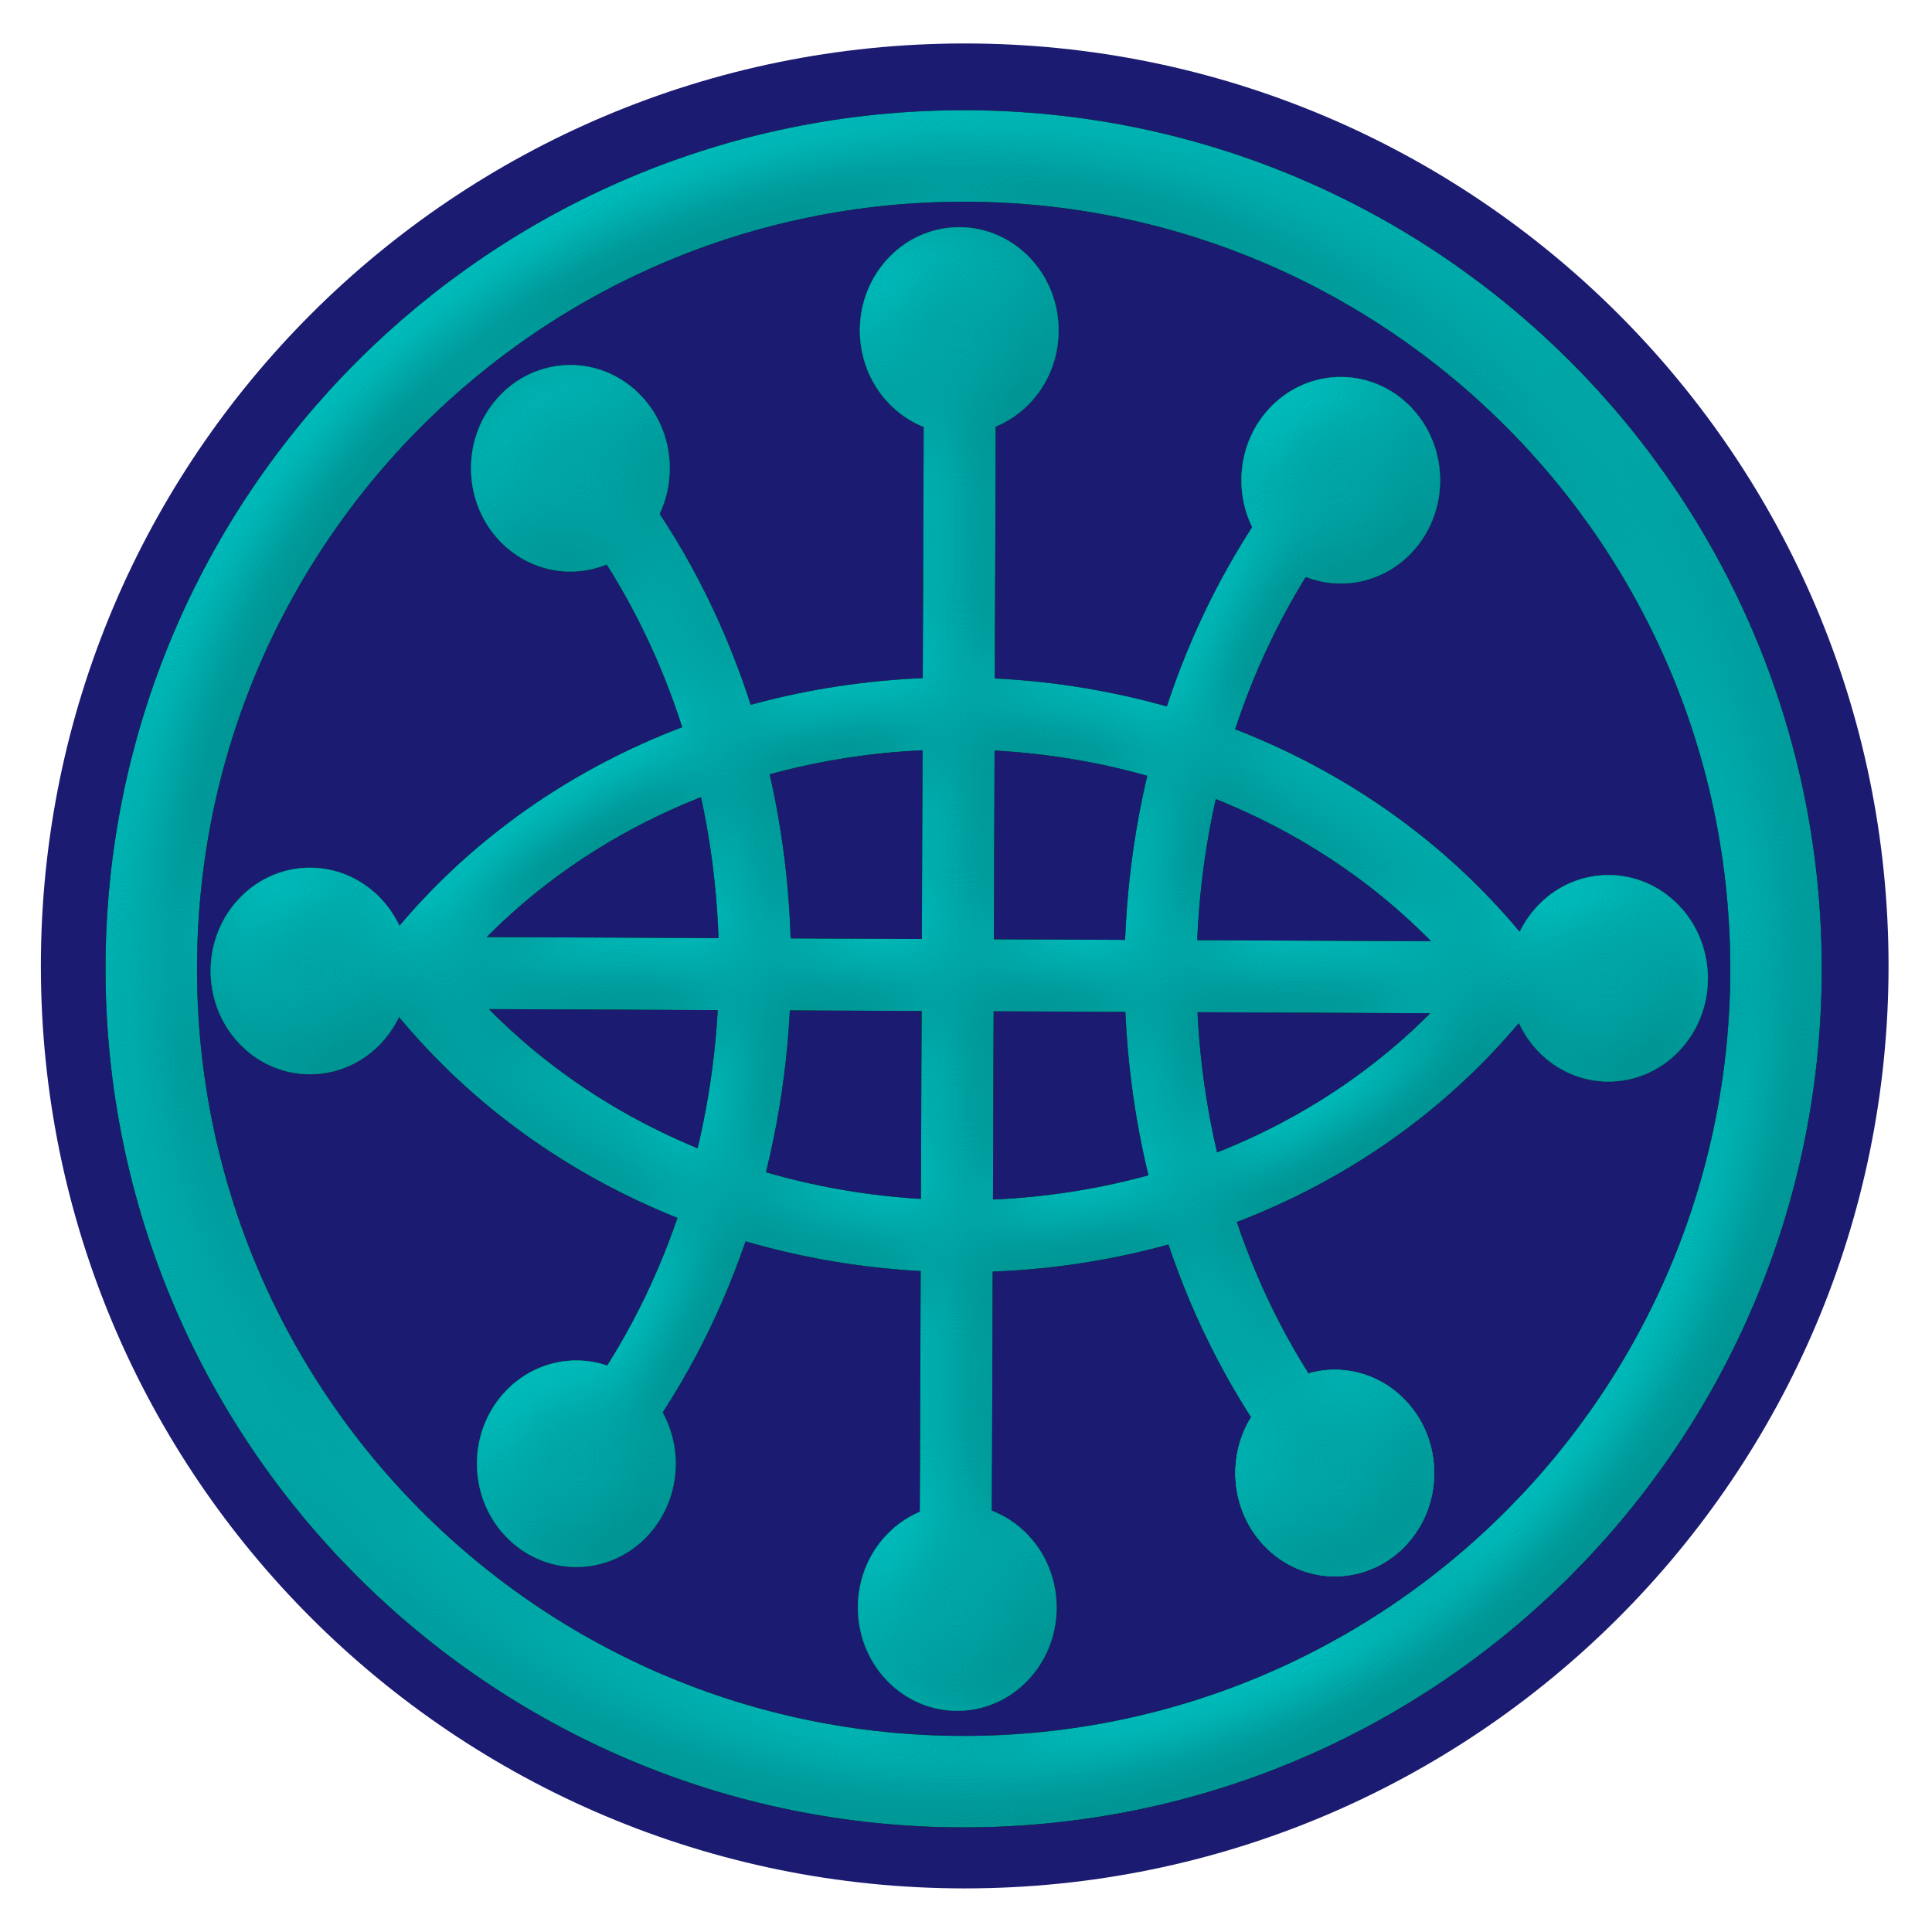
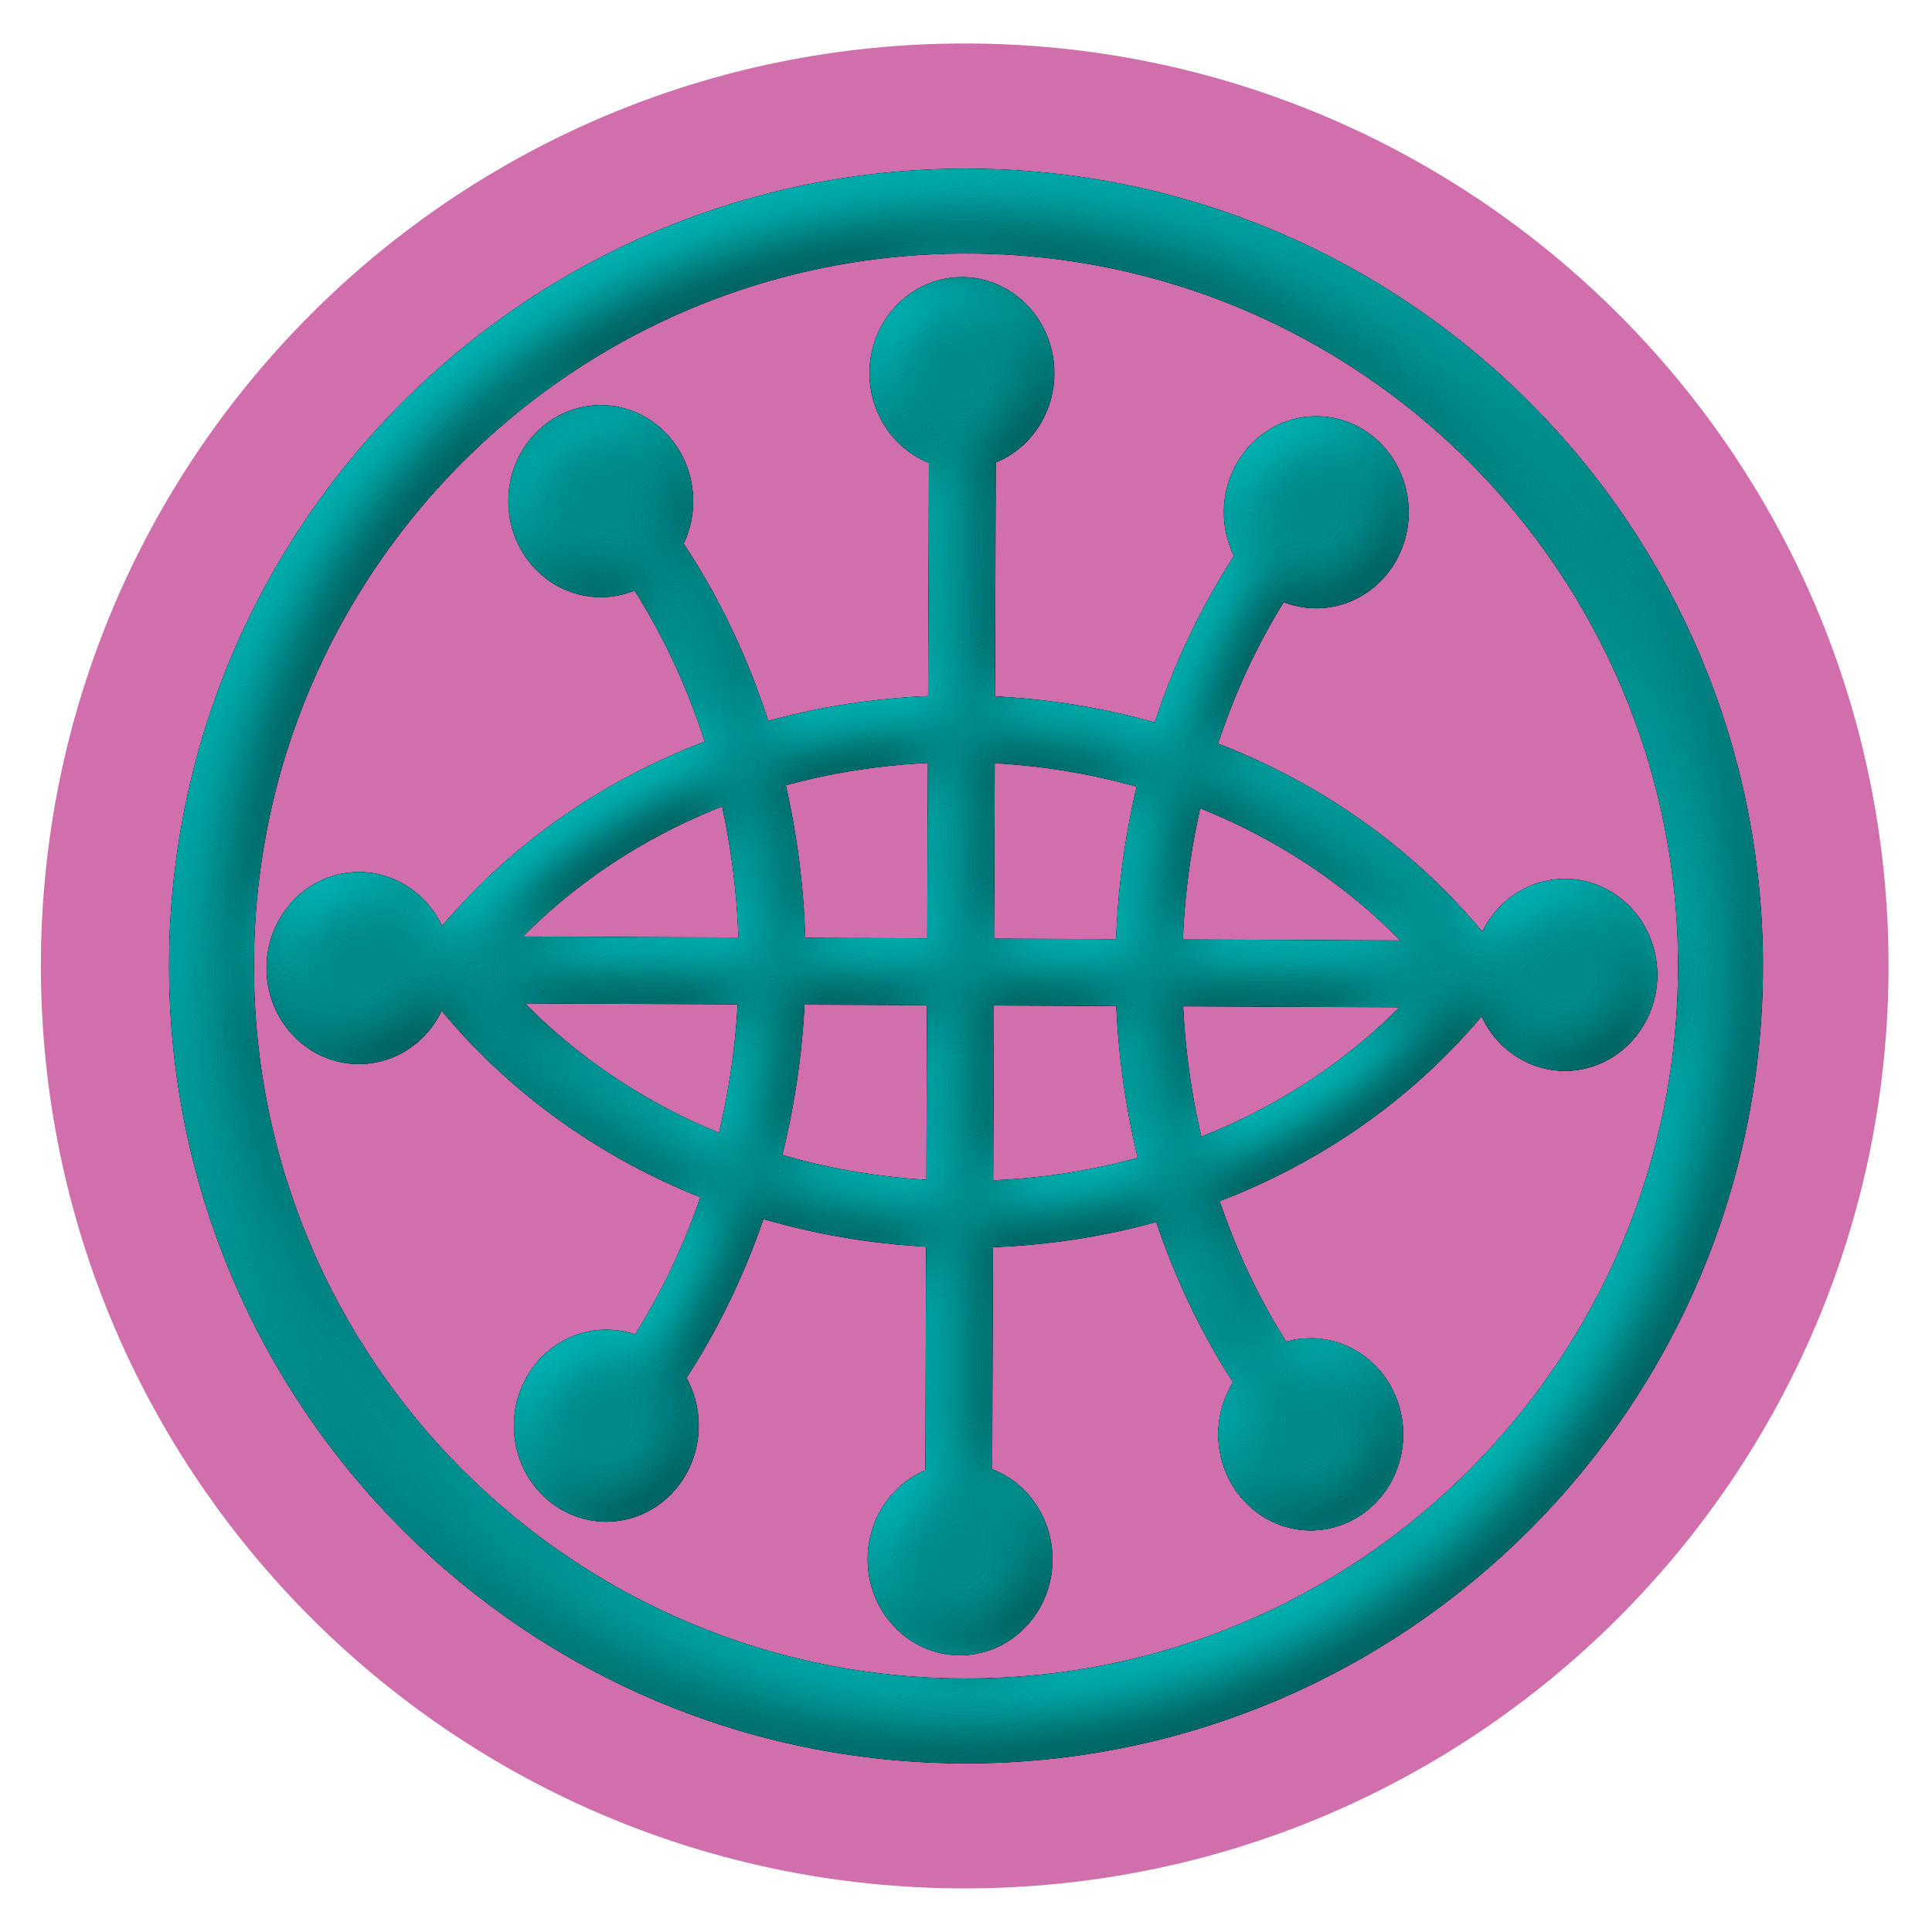
<svg xmlns="http://www.w3.org/2000/svg" width="341.333" height="341.333" id="svg2" version="1.1">
  <defs id="defs">
+     <filter id="filter9571" style="color-interpolation-filters:sRGB;">
+       <feComponentTransfer id="feComponentTransfer9569" result="fbSourceGraphic" in="blur">
+         <feFuncR id="feFuncR9563" offset="0" exponent="1" amplitude="1" type="gamma" />
+         <feFuncG id="feFuncG9565" offset="0" exponent="1" amplitude="1" type="gamma" />
+         <feFuncB id="feFuncB9567" offset="0" exponent="1" amplitude="1" type="gamma" />
+         <feFuncA type="identity" id="feFuncA9993" />
+       </feComponentTransfer>
+       <feColorMatrix id="feColorMatrix9995" values="0 0 0 -1 0 0 0 0 -1 0 0 0 0 -1 0 0 0 0 1 0" in="fbSourceGraphic" result="fbSourceGraphicAlpha" />
+       <feGaussianBlur result="blur" stdDeviation="6" in="fbSourceGraphic" id="feGaussianBlur9997" />
+       <feDiffuseLighting result="diffuse" lighting-color="rgb(255,255,255)" surfaceScale="10" diffuseConstant="1" id="feDiffuseLighting9999">
+         <feDistantLight azimuth="235" elevation="25" id="feDistantLight10001" />
+       </feDiffuseLighting>
+       <feComposite result="composite1" k1="1" operator="arithmetic" in="diffuse" id="feComposite10003" in2="diffuse" />
+       <feComposite result="composite2" k3="1" operator="arithmetic" k1="1" in="composite1" id="feComposite10005" in2="fbSourceGraphic" />
+     </filter>
    <filter id="filter4019" style="color-interpolation-filters:sRGB">
-       <feGaussianBlur stdDeviation="6" in="SourceGraphic" result="result0" id="feGaussianBlur4021" />
-       <feDiffuseLighting diffuseConstant="1" surfaceScale="10" result="result5" id="feDiffuseLighting4023">
+       <feGaussianBlur stdDeviation="2.42" in="SourceGraphic" result="result0" id="feGaussianBlur4021" />
+       <feDiffuseLighting diffuseConstant="2.62" surfaceScale="10" result="result5" id="feDiffuseLighting4023">
        <feDistantLight elevation="25" azimuth="235" id="feDistantLight4025" />
      </feDiffuseLighting>
-       <feComposite k4="0" k1="1" in2="SourceGraphic" in="result5" result="result4" operator="arithmetic" k2="0" k3="0.6" id="feComposite4027" />
+       <feComposite in2="SourceGraphic" in="result5" k4="0" k1="1" result="result4" operator="arithmetic" k2="0" k3="0.6" id="feComposite4027" />
    </filter>
    <filter width="1" height="1" x="0" y="0" id="filter3026-0" style="color-interpolation-filters:sRGB">
      <feColorMatrix result="result1" values="180" type="hueRotate" id="feColorMatrix3028-0" />
    </filter>
    <filter id="filter11703" x="0" y="0" width="1" height="1" style="color-interpolation-filters:sRGB">
      <feColorMatrix id="feColorMatrix11705" result="result2" values="1" type="saturate" />
      <feColorMatrix id="feColorMatrix11707" in="result2" type="hueRotate" values="50" result="result1" />
      <feColorMatrix id="feColorMatrix11709" type="matrix" values="1 -1 1 0 0 0 1 0 0 0 1 -1 1 0 0 0 0 0 1 0 " />
      <feColorMatrix result="fbSourceGraphic" id="feColorMatrix11711" type="hueRotate" values="300" />
      <feColorMatrix id="feColorMatrix13969" values="0 0 0 -1 0 0 0 0 -1 0 0 0 0 -1 0 0 0 0 1 0" in="fbSourceGraphic" result="fbSourceGraphicAlpha" />
      <feColorMatrix in="fbSourceGraphic" result="result1" values="0" type="saturate" id="feColorMatrix13971" />
      <feFlood result="result3" flood-color="rgb(9,111,152)" id="feFlood13973" />
      <feBlend result="result2" mode="screen" in2="result1" id="feBlend13975" />
      <feComposite in="result2" operator="in" in2="fbSourceGraphic" id="feComposite13977" />
    </filter>
    <filter id="filter4016" style="color-interpolation-filters:sRGB">
      <feGaussianBlur id="feGaussianBlur4018" result="result0" in="SourceGraphic" stdDeviation="5" />
-       <feDiffuseLighting id="feDiffuseLighting4020" result="result5" surfaceScale="10" diffuseConstant="1">
-         <feDistantLight id="feDistantLight4022" azimuth="235" elevation="25" />
-       </feDiffuseLighting>
-       <feComposite k4="0" id="feComposite4024" k3="0.6" k2="0" operator="arithmetic" result="result4" in="result5" in2="SourceGraphic" k1="1" />
+       <feDiffuseLighting lighting-color="rgb(254,254,254)" id="feDiffuseLighting4020" result="result5" surfaceScale="10" diffuseConstant="1">
+         <feDistantLight id="feDistantLight4022" azimuth="235" elevation="13" />
+       </feDiffuseLighting>
+       <feComposite in2="SourceGraphic" k4="0" id="feComposite4024" k3="0.6" k2="0" operator="arithmetic" result="result4" in="result5" k1="1" />
    </filter>
    <linearGradient id="linearGradient15834-3-2-254">
      <stop style="stop-color:#77001c;stop-opacity:1;" offset="0" id="stop6827" />
      <stop id="stop6829" offset="0.5" style="stop-color:#da1964;stop-opacity:1;" />
      <stop style="stop-color: rgb(210, 64, 15); stop-opacity: 1;" offset="0.75" id="stop6831" />
      <stop id="stop6833" offset="0.938" style="stop-color: rgb(212, 67, 22); stop-opacity: 0.615;" />
      <stop id="stop6835" offset="1" style="stop-color:#c3003b;stop-opacity:0.219;" />
    </linearGradient>
-     <linearGradient id="linearGradient15834-3-2-825">
-       <stop style="stop-color:#77001c;stop-opacity:1;" offset="0" id="stop6845" />
-       <stop id="stop6847" offset="0.5" style="stop-color:#da1964;stop-opacity:1;" />
-       <stop style="stop-color: rgb(210, 64, 15); stop-opacity: 1;" offset="0.75" id="stop6849" />
-       <stop id="stop6851" offset="0.938" style="stop-color: rgb(212, 67, 22); stop-opacity: 0.615;" />
-       <stop id="stop6853" offset="1" style="stop-color:#c3003b;stop-opacity:0.219;" />
-     </linearGradient>
-     <linearGradient id="linearGradient15834-3-2-242">
-       <stop style="stop-color:#77001c;stop-opacity:1;" offset="0" id="stop6863" />
-       <stop id="stop6865" offset="0.5" style="stop-color:#da1964;stop-opacity:1;" />
-       <stop style="stop-color: rgb(210, 64, 15); stop-opacity: 1;" offset="0.75" id="stop6867" />
-       <stop id="stop6869" offset="0.938" style="stop-color: rgb(212, 67, 22); stop-opacity: 0.615;" />
-       <stop id="stop6871" offset="1" style="stop-color:#c3003b;stop-opacity:0.219;" />
-     </linearGradient>
-     <linearGradient id="linearGradient15834-3-2-546">
-       <stop style="stop-color:#77001c;stop-opacity:1;" offset="0" id="stop6881" />
-       <stop id="stop6883" offset="0.5" style="stop-color:#da1964;stop-opacity:1;" />
-       <stop style="stop-color: rgb(210, 64, 15); stop-opacity: 1;" offset="0.75" id="stop6885" />
-       <stop id="stop6887" offset="0.938" style="stop-color: rgb(212, 67, 22); stop-opacity: 0.615;" />
-       <stop id="stop6889" offset="1" style="stop-color:#c3003b;stop-opacity:0.219;" />
-     </linearGradient>
-     <linearGradient id="linearGradient15834-3-2-428">
-       <stop style="stop-color:#77001c;stop-opacity:1;" offset="0" id="stop6899" />
-       <stop id="stop6901" offset="0.5" style="stop-color:#da1964;stop-opacity:1;" />
-       <stop style="stop-color: rgb(210, 64, 15); stop-opacity: 1;" offset="0.75" id="stop6903" />
-       <stop id="stop6905" offset="0.938" style="stop-color: rgb(212, 67, 22); stop-opacity: 0.615;" />
-       <stop id="stop6907" offset="1" style="stop-color:#c3003b;stop-opacity:0.219;" />
-     </linearGradient>
-     <linearGradient id="linearGradient15834-3-2-91">
-       <stop style="stop-color:#77001c;stop-opacity:1;" offset="0" id="stop6917" />
-       <stop id="stop6919" offset="0.5" style="stop-color:#da1964;stop-opacity:1;" />
-       <stop style="stop-color: rgb(210, 64, 15); stop-opacity: 1;" offset="0.75" id="stop6921" />
-       <stop id="stop6923" offset="0.938" style="stop-color: rgb(212, 67, 22); stop-opacity: 0.615;" />
-       <stop id="stop6925" offset="1" style="stop-color:#c3003b;stop-opacity:0.219;" />
-     </linearGradient>
-     <linearGradient id="linearGradient15834-3-2-941">
-       <stop style="stop-color:#77001c;stop-opacity:1;" offset="0" id="stop6935" />
-       <stop id="stop6937" offset="0.5" style="stop-color:#da1964;stop-opacity:1;" />
-       <stop style="stop-color: rgb(210, 64, 15); stop-opacity: 1;" offset="0.75" id="stop6939" />
-       <stop id="stop6941" offset="0.938" style="stop-color: rgb(212, 67, 22); stop-opacity: 0.615;" />
-       <stop id="stop6943" offset="1" style="stop-color:#c3003b;stop-opacity:0.219;" />
-     </linearGradient>
-     <linearGradient id="linearGradient15834-3-2-549">
-       <stop style="stop-color:#77001c;stop-opacity:1;" offset="0" id="stop6953" />
-       <stop id="stop6955" offset="0.5" style="stop-color:#da1964;stop-opacity:1;" />
-       <stop style="stop-color: rgb(210, 64, 15); stop-opacity: 1;" offset="0.75" id="stop6957" />
-       <stop id="stop6959" offset="0.938" style="stop-color: rgb(212, 67, 22); stop-opacity: 0.615;" />
-       <stop id="stop6961" offset="1" style="stop-color:#c3003b;stop-opacity:0.219;" />
-     </linearGradient>
-     <filter id="filter4019-3" style="color-interpolation-filters:sRGB">
-       <feGaussianBlur stdDeviation="2.42" in="SourceGraphic" result="result0" id="feGaussianBlur4021-9" />
-       <feDiffuseLighting diffuseConstant="2.62" surfaceScale="10" result="result5" id="feDiffuseLighting4023-2">
-         <feDistantLight elevation="25" azimuth="235" id="feDistantLight4025-8" />
-       </feDiffuseLighting>
-       <feComposite in2="SourceGraphic" in="result5" k4="0" k1="1" result="result4" operator="arithmetic" k2="0" k3="0.6" id="feComposite4027-3" />
-     </filter>
-     <filter width="1" height="1" x="0" y="0" id="filter3026-0-0" style="color-interpolation-filters:sRGB">
-       <feColorMatrix result="result1" values="180" type="hueRotate" id="feColorMatrix3028-0-1" />
-     </filter>
-     <filter id="filter11703-7" x="0" y="0" width="1" height="1" style="color-interpolation-filters:sRGB">
-       <feColorMatrix id="feColorMatrix11705-8" result="result2" values="1" type="saturate" />
-       <feColorMatrix id="feColorMatrix11707-9" in="result2" type="hueRotate" values="50" result="result1" />
-       <feColorMatrix id="feColorMatrix11709-1" type="matrix" values="1 -1 1 0 0 0 1 0 0 0 1 -1 1 0 0 0 0 0 1 0 " />
-       <feColorMatrix result="fbSourceGraphic" id="feColorMatrix11711-5" type="hueRotate" values="300" />
-       <feColorMatrix id="feColorMatrix13969-4" values="0 0 0 -1 0 0 0 0 -1 0 0 0 0 -1 0 0 0 0 1 0" in="fbSourceGraphic" result="fbSourceGraphicAlpha" />
-       <feColorMatrix in="fbSourceGraphic" result="result1" values="0" type="saturate" id="feColorMatrix13971-9" />
-       <feFlood result="result3" flood-color="rgb(9,111,152)" id="feFlood13973-2" />
-       <feBlend result="result2" mode="screen" in2="result1" id="feBlend13975-5" />
-       <feComposite in="result2" operator="in" in2="fbSourceGraphic" id="feComposite13977-7" />
-     </filter>
-     <filter id="filter4016-4" style="color-interpolation-filters:sRGB">
-       <feGaussianBlur id="feGaussianBlur4018-9" result="result0" in="SourceGraphic" stdDeviation="5" />
-       <feDiffuseLighting lighting-color="rgb(254,254,254)" id="feDiffuseLighting4020-9" result="result5" surfaceScale="10" diffuseConstant="1">
-         <feDistantLight id="feDistantLight4022-4" azimuth="235" elevation="13" />
-       </feDiffuseLighting>
-       <feComposite in2="SourceGraphic" k4="0" id="feComposite4024-5" k3="0.6" k2="0" operator="arithmetic" result="result4" in="result5" k1="1" />
-     </filter>
    <filter id="filter9065" style="color-interpolation-filters:sRGB;" y="-0.25" height="1.5" x="-0.25" width="1.5">
      <feGaussianBlur id="feGaussianBlur9039" stdDeviation="3" result="result8" />
      <feTurbulence id="feTurbulence9041" seed="77" result="result7" type="fractalNoise" numOctaves="8" baseFrequency="0.03 0.03" />
      <feColorMatrix id="feColorMatrix9043" result="result5" values="1 0 0 0 0 0 1 0 0 0 0 0 1 0 0 0 0 0 1.6 -0.6 " />
      <feComposite id="feComposite9045" result="result6" in="result7" operator="in" in2="result8" />
      <feDisplacementMap id="feDisplacementMap9047" in="result5" xChannelSelector="A" yChannelSelector="A" scale="60" result="result4" in2="result6" />
      <feConvolveMatrix id="feConvolveMatrix9049" result="result9" divisor="2" targetY="2" targetX="2" kernelMatrix="2 0 0 0 4 0 0 0 -2 " order="3 3" />
      <feComposite id="feComposite9051" result="result10" in="result9" operator="atop" in2="SourceGraphic" />
      <feBlend id="feBlend9053" result="fbSourceGraphic" mode="darken" in2="result10" />
      <feGaussianBlur id="feGaussianBlur9055" stdDeviation="5" in="fbSourceGraphic" result="result0" />
      <feSpecularLighting id="feSpecularLighting9059" in="result0" result="result1" lighting-color="rgb(242,215,108)" surfaceScale="5" specularConstant="1" specularExponent="25">
        <feDistantLight id="feDistantLight9057" elevation="60" azimuth="235" />
      </feSpecularLighting>
      <feComposite id="feComposite9061" in2="fbSourceGraphic" in="result1" result="result2" operator="in" />
      <feComposite id="feComposite9063" in2="result2" in="fbSourceGraphic" result="result4" operator="arithmetic" k2="1" k3="1" />
    </filter>
    <filter id="filter9115" style="color-interpolation-filters:sRGB;" y="-0.25" height="1.5" x="-0.25" width="1.5">
      <feGaussianBlur id="feGaussianBlur9089" stdDeviation="3" result="result8" />
      <feTurbulence id="feTurbulence9091" seed="77" result="result7" type="fractalNoise" numOctaves="8" baseFrequency="0.03 0.03" />
      <feColorMatrix id="feColorMatrix9093" result="result5" values="1 0 0 0 0 0 1 0 0 0 0 0 1 0 0 0 0 0 1.6 -0.6 " />
      <feComposite id="feComposite9095" result="result6" in="result7" operator="in" in2="result8" />
      <feDisplacementMap id="feDisplacementMap9097" in="result5" xChannelSelector="A" yChannelSelector="A" scale="60" result="result4" in2="result6" />
      <feConvolveMatrix id="feConvolveMatrix9099" result="result9" divisor="2" targetY="2" targetX="2" kernelMatrix="2 0 0 0 4 0 0 0 -2 " order="3 3" />
      <feComposite id="feComposite9101" result="result10" in="result9" operator="atop" in2="SourceGraphic" />
      <feBlend id="feBlend9103" result="fbSourceGraphic" mode="darken" in2="result10" />
      <feGaussianBlur id="feGaussianBlur9105" stdDeviation="5" in="fbSourceGraphic" result="result0" />
      <feSpecularLighting id="feSpecularLighting9109" in="result0" result="result1" lighting-color="rgb(242,215,108)" surfaceScale="5" specularConstant="1" specularExponent="25">
        <feDistantLight id="feDistantLight9107" elevation="60" azimuth="235" />
      </feSpecularLighting>
      <feComposite id="feComposite9111" in2="fbSourceGraphic" in="result1" result="result2" operator="in" />
      <feComposite id="feComposite9113" in2="result2" in="fbSourceGraphic" result="result4" operator="arithmetic" k2="1" k3="1" />
    </filter>
    <filter id="filter9143" style="color-interpolation-filters:sRGB;" y="-0.25" height="1.5" x="-0.25" width="1.5">
      <feGaussianBlur id="feGaussianBlur9117" stdDeviation="3" result="result8" />
      <feTurbulence id="feTurbulence9119" seed="77" result="result7" type="fractalNoise" numOctaves="8" baseFrequency="0.03 0.03" />
      <feColorMatrix id="feColorMatrix9121" result="result5" values="1 0 0 0 0 0 1 0 0 0 0 0 1 0 0 0 0 0 1.6 -0.6 " />
      <feComposite id="feComposite9123" result="result6" in="result7" operator="in" in2="result8" />
      <feDisplacementMap id="feDisplacementMap9125" in="result5" xChannelSelector="A" yChannelSelector="A" scale="60" result="result4" in2="result6" />
      <feConvolveMatrix id="feConvolveMatrix9127" result="result9" divisor="2" targetY="2" targetX="2" kernelMatrix="2 0 0 0 4 0 0 0 -2 " order="3 3" />
      <feComposite id="feComposite9129" result="result10" in="result9" operator="atop" in2="SourceGraphic" />
      <feBlend id="feBlend9131" result="fbSourceGraphic" mode="darken" in2="result10" />
      <feGaussianBlur id="feGaussianBlur9133" stdDeviation="5" in="fbSourceGraphic" result="result0" />
      <feSpecularLighting id="feSpecularLighting9137" in="result0" result="result1" lighting-color="rgb(242,215,108)" surfaceScale="5" specularConstant="1" specularExponent="25">
        <feDistantLight id="feDistantLight9135" elevation="60" azimuth="235" />
      </feSpecularLighting>
      <feComposite id="feComposite9139" in2="fbSourceGraphic" in="result1" result="result2" operator="in" />
      <feComposite id="feComposite9141" in2="result2" in="fbSourceGraphic" result="result4" operator="arithmetic" k2="1" k3="1" />
    </filter>
    <filter id="filter9561" style="color-interpolation-filters:sRGB;" y="-0.25" height="1.5" x="-0.25" width="1.5">
      <feGaussianBlur id="feGaussianBlur9535" stdDeviation="3" result="result8" />
      <feTurbulence id="feTurbulence9537" seed="77" result="result7" type="fractalNoise" numOctaves="8" baseFrequency="0.03 0.03" />
      <feColorMatrix id="feColorMatrix9539" result="result5" values="1 0 0 0 0 0 1 0 0 0 0 0 1 0 0 0 0 0 1.6 -0.6 " />
      <feComposite id="feComposite9541" result="result6" in="result7" operator="in" in2="result8" />
      <feDisplacementMap id="feDisplacementMap9543" in="result5" xChannelSelector="A" yChannelSelector="A" scale="60" result="result4" in2="result6" />
      <feConvolveMatrix id="feConvolveMatrix9545" result="result9" divisor="2" targetY="2" targetX="2" kernelMatrix="2 0 0 0 4 0 0 0 -2 " order="3 3" />
      <feComposite id="feComposite9547" result="result10" in="result9" operator="atop" in2="SourceGraphic" />
      <feBlend id="feBlend9549" result="fbSourceGraphic" mode="darken" in2="result10" />
      <feGaussianBlur id="feGaussianBlur9551" stdDeviation="5" in="fbSourceGraphic" result="result0" />
      <feSpecularLighting id="feSpecularLighting9555" in="result0" result="result1" lighting-color="rgb(242,215,108)" surfaceScale="5" specularConstant="1" specularExponent="25">
        <feDistantLight id="feDistantLight9553" elevation="60" azimuth="235" />
      </feSpecularLighting>
      <feComposite id="feComposite9557" in2="fbSourceGraphic" in="result1" result="result2" operator="in" />
      <feComposite id="feComposite9559" in2="result2" in="fbSourceGraphic" result="result4" operator="arithmetic" k2="1" k3="1" />
    </filter>
-     <filter id="filter9571" style="color-interpolation-filters:sRGB;">
-       <feComponentTransfer id="feComponentTransfer9569" result="fbSourceGraphic" in="blur">
-         <feFuncR id="feFuncR9563" offset="0" exponent="1" amplitude="1" type="gamma" />
-         <feFuncG id="feFuncG9565" offset="0" exponent="1" amplitude="1" type="gamma" />
-         <feFuncB id="feFuncB9567" offset="0" exponent="1" amplitude="1" type="gamma" />
-         <feFuncA type="identity" id="feFuncA9993" />
-       </feComponentTransfer>
-       <feColorMatrix id="feColorMatrix9995" values="0 0 0 -1 0 0 0 0 -1 0 0 0 0 -1 0 0 0 0 1 0" in="fbSourceGraphic" result="fbSourceGraphicAlpha" />
-       <feGaussianBlur result="blur" stdDeviation="6" in="fbSourceGraphic" id="feGaussianBlur9997" />
-       <feDiffuseLighting result="diffuse" lighting-color="rgb(255,255,255)" surfaceScale="10" diffuseConstant="1" id="feDiffuseLighting9999">
-         <feDistantLight azimuth="235" elevation="25" id="feDistantLight10001" />
-       </feDiffuseLighting>
-       <feComposite result="composite1" k1="1" operator="arithmetic" in="diffuse" id="feComposite10003" in2="diffuse" />
-       <feComposite result="composite2" k3="1" operator="arithmetic" k1="1" in="composite1" id="feComposite10005" in2="fbSourceGraphic" />
+     <filter id="filter9571-5" style="color-interpolation-filters:sRGB;">
+       <feComponentTransfer id="feComponentTransfer9569-3" result="fbSourceGraphic" in="blur">
+         <feFuncR id="feFuncR9563-5" offset="0" exponent="1" amplitude="1" type="gamma" />
+         <feFuncG id="feFuncG9565-6" offset="0" exponent="1" amplitude="1" type="gamma" />
+         <feFuncB id="feFuncB9567-2" offset="0" exponent="1" amplitude="1" type="gamma" />
+         <feFuncA type="identity" id="feFuncA9993-9" />
+       </feComponentTransfer>
+       <feColorMatrix id="feColorMatrix9995-1" values="0 0 0 -1 0 0 0 0 -1 0 0 0 0 -1 0 0 0 0 1 0" in="fbSourceGraphic" result="fbSourceGraphicAlpha" />
+       <feGaussianBlur result="blur" stdDeviation="6" in="fbSourceGraphic" id="feGaussianBlur9997-2" />
+       <feDiffuseLighting result="diffuse" lighting-color="rgb(255,255,255)" surfaceScale="10" diffuseConstant="1" id="feDiffuseLighting9999-7">
+         <feDistantLight azimuth="235" elevation="25" id="feDistantLight10001-0" />
+       </feDiffuseLighting>
+       <feComposite result="composite1" k1="1" operator="arithmetic" in="diffuse" id="feComposite10003-9" in2="diffuse" />
+       <feComposite result="composite2" k3="1" operator="arithmetic" k1="1" in="composite1" id="feComposite10005-3" in2="fbSourceGraphic" />
    </filter>
    <filter id="filter9581" style="color-interpolation-filters:sRGB;">
      <feComponentTransfer id="feComponentTransfer9579" result="component" in="blur">
        <feFuncR id="feFuncR9573" offset="0" exponent="1" amplitude="1" type="gamma" />
        <feFuncG id="feFuncG9575" offset="0" exponent="1" amplitude="1" type="gamma" />
        <feFuncB id="feFuncB9577" offset="0" exponent="1" amplitude="1" type="gamma" />
        <feFuncA type="identity" id="feFuncA9991" />
      </feComponentTransfer>
    </filter>
    <filter id="filter9591" style="color-interpolation-filters:sRGB;">
      <feComponentTransfer id="feComponentTransfer9589" result="component" in="blur">
        <feFuncR id="feFuncR9583" offset="0" exponent="1" amplitude="1" type="gamma" />
        <feFuncG id="feFuncG9585" offset="0" exponent="1" amplitude="1" type="gamma" />
        <feFuncB id="feFuncB9587" offset="0" exponent="1" amplitude="1" type="gamma" />
        <feFuncA type="identity" id="feFuncA9989" />
      </feComponentTransfer>
    </filter>
    <filter id="filter10043" style="color-interpolation-filters:sRGB;">
      <feComponentTransfer id="feComponentTransfer10041" result="fbSourceGraphic" in="blur">
        <feFuncR id="feFuncR10035" offset="0" exponent="1" amplitude="1" type="gamma" />
        <feFuncG id="feFuncG10037" offset="0" exponent="1" amplitude="1" type="gamma" />
        <feFuncB id="feFuncB10039" offset="0" exponent="1" amplitude="1" type="gamma" />
        <feFuncA type="identity" id="feFuncA10045" />
      </feComponentTransfer>
      <feColorMatrix id="feColorMatrix10047" values="0 0 0 -1 0 0 0 0 -1 0 0 0 0 -1 0 0 0 0 1 0" in="fbSourceGraphic" result="fbSourceGraphicAlpha" />
      <feComponentTransfer result="fbSourceGraphic" in="blur" id="feComponentTransfer10049">
        <feFuncR offset="0" exponent="1" amplitude="1" type="gamma" id="feFuncR10051" />
        <feFuncG offset="0" exponent="1" amplitude="1" type="gamma" id="feFuncG10053" />
        <feFuncB offset="0" exponent="1" amplitude="1" type="gamma" id="feFuncB10055" />
      </feComponentTransfer>
      <feColorMatrix id="feColorMatrix10057" values="0 0 0 -1 0 0 0 0 -1 0 0 0 0 -1 0 0 0 0 1 0" in="fbSourceGraphic" result="fbSourceGraphicAlpha" />
      <feComponentTransfer result="fbSourceGraphic" in="blur" id="feComponentTransfer10059">
        <feFuncR offset="0" exponent="1" amplitude="1" type="gamma" id="feFuncR10061" />
        <feFuncG offset="0" exponent="1" amplitude="1" type="gamma" id="feFuncG10063" />
        <feFuncB offset="0" exponent="1" amplitude="1" type="gamma" id="feFuncB10065" />
      </feComponentTransfer>
      <feColorMatrix id="feColorMatrix10067" values="0 0 0 -1 0 0 0 0 -1 0 0 0 0 -1 0 0 0 0 1 0" in="fbSourceGraphic" result="fbSourceGraphicAlpha" />
      <feComponentTransfer result="fbSourceGraphic" in="blur" id="feComponentTransfer10069">
        <feFuncR offset="0" exponent="1" amplitude="1" type="gamma" id="feFuncR10071" />
        <feFuncG offset="0" exponent="1" amplitude="1" type="gamma" id="feFuncG10073" />
        <feFuncB offset="0" exponent="1" amplitude="1" type="gamma" id="feFuncB10075" />
      </feComponentTransfer>
      <feColorMatrix id="feColorMatrix10077" values="0 0 0 -1 0 0 0 0 -1 0 0 0 0 -1 0 0 0 0 1 0" in="fbSourceGraphic" result="fbSourceGraphicAlpha" />
      <feComponentTransfer result="component" in="blur" id="feComponentTransfer10079">
        <feFuncR offset="0" exponent="1" amplitude="1" type="gamma" id="feFuncR10081" />
        <feFuncG offset="0" exponent="1" amplitude="1" type="gamma" id="feFuncG10083" />
        <feFuncB offset="0" exponent="1" amplitude="1" type="gamma" id="feFuncB10085" />
      </feComponentTransfer>
    </filter>
  </defs>
  <g transform="translate(-197.7021,76.74546)" id="layer1">
-     <ellipse style="opacity:0.99;fill:#191970;fill-opacity:1;fill-rule:evenodd;stroke:none;stroke-width:4.985;stroke-linecap:round;stroke-linejoin:round;stroke-miterlimit:4;stroke-dasharray:none;stroke-dashoffset:0;stroke-opacity:1" id="path8566" cx="368.141" cy="93.908" rx="163.217" ry="162.976" />
+     <ellipse style="opacity:0.99;fill:#c0398e;fill-opacity:0.732;fill-rule:evenodd;stroke:none;stroke-width:4.985;stroke-linecap:round;stroke-linejoin:round;stroke-miterlimit:4;stroke-dasharray:none;stroke-dashoffset:0;stroke-opacity:1" id="path8566" cx="368.141" cy="93.908" rx="163.217" ry="162.976" />
    <ellipse style="opacity:0.99;fill:#ceffff;fill-opacity:0;fill-rule:evenodd;stroke:none;stroke-width:5;stroke-linecap:round;stroke-linejoin:round;stroke-miterlimit:4;stroke-dasharray:none;stroke-dashoffset:0;stroke-opacity:1" id="path8563" cx="-69.89" cy="65.085" rx="78.303" ry="101.454" />
    <ellipse style="opacity:0.99;fill:#ceffff;fill-opacity:0;fill-rule:evenodd;stroke:none;stroke-width:5;stroke-linecap:round;stroke-linejoin:round;stroke-miterlimit:4;stroke-dasharray:none;stroke-dashoffset:0;stroke-opacity:1" id="path8565" cx="-17.461" cy="-77.222" rx="47.663" ry="50.386" />
-     <g transform="translate(321.8643,-443.7667)" id="g4888" style="stroke:#008b8b;filter:url(#filter9571)">
-       <ellipse id="ellipse4866" style="fill:none;stroke:#008b8b;stroke-width:16.161;stroke-miterlimit:4;stroke-dasharray:none;stroke-opacity:1" cx="46.088" cy="538.184" rx="143.525" ry="143.608" />
-       <path style="fill:none;stroke:#008b8b;stroke-width:12.725;stroke-opacity:1" d="m -52.15,538.877 c 64.798,0.285 129.595,0.57 194.393,0.855 M 44.682,641.303 c 0.244,-68.348 0.488,-136.695 0.732,-205.043 m -59.895,22.752 c 31.827,45.91 31.59,112.337 -0.564,157.967 m 119.626,0.526 C 72.755,571.595 72.992,505.168 105.145,459.538 M -51.852,538.544 C -4.596,477.343 95.801,478.103 142.629,539.728 m -0.314,0.222 C 95.059,601.151 -5.024,600.393 -51.853,538.767" id="path4868" />
-       <ellipse ry="17.92" rx="17.87" cy="275.431" cx="-317.022" style="fill:#008b8b;fill-opacity:1;stroke:#008b8b;stroke-width:0.079" id="ellipse4870" transform="matrix(-0.7208124,-0.6931302,-0.6651461,0.7467132,0,0)" />
-       <ellipse transform="matrix(-0.7208124,-0.6931302,-0.6651461,0.7467132,0,0)" id="ellipse4872" style="fill:#008b8b;fill-opacity:1;stroke:#008b8b;stroke-width:0.079" cx="-466.943" cy="438.428" rx="17.87" ry="17.92" />
-       <ellipse ry="17.92" rx="17.87" cy="278.434" cx="-478.924" style="fill:#008b8b;fill-opacity:1;stroke:#008b8b;stroke-width:0.079" id="ellipse4874" transform="matrix(-0.7208124,-0.6931302,-0.6651461,0.7467132,0,0)" />
-       <ellipse ry="17.92" rx="17.87" cy="436.624" cx="-306.635" style="fill:#008b8b;fill-opacity:1;stroke:#008b8b;stroke-width:0.079" id="ellipse4876" transform="matrix(-0.7208124,-0.6931302,-0.6651461,0.7467132,0,0)" />
-       <ellipse ry="17.92" rx="17.87" cy="466.781" cx="-399.743" style="fill:#008b8b;fill-opacity:1;stroke:#008b8b;stroke-width:0.079" id="ellipse4878" transform="matrix(-0.7208124,-0.6931302,-0.6651461,0.7467132,0,0)" />
-       <ellipse transform="matrix(-0.7208124,-0.6931302,-0.6651461,0.7467132,0,0)" id="ellipse4880" style="fill:#008b8b;fill-opacity:1;stroke:#008b8b;stroke-width:0.079" cx="-281.893" cy="340.652" rx="17.87" ry="17.92" />
-       <ellipse ry="17.92" rx="17.87" cy="247.763" cx="-385.005" style="fill:#008b8b;fill-opacity:1;stroke:#008b8b;stroke-width:0.079" id="ellipse4882" transform="matrix(-0.7208124,-0.6931302,-0.6651461,0.7467132,0,0)" />
-       <ellipse transform="matrix(-0.7208124,-0.6931302,-0.6651461,0.7467132,0,0)" id="ellipse4884" style="fill:#4c0000;fill-opacity:1;stroke:#008b8b;stroke-width:0.079" cx="-500.973" cy="375.022" rx="17.87" ry="17.92" />
-       <ellipse ry="17.92" rx="17.87" cy="375.022" cx="-500.973" style="fill:#008b8b;fill-opacity:1;stroke:#008b8b;stroke-width:0.079" id="ellipse4886" transform="matrix(-0.7208124,-0.6931302,-0.6651461,0.7467132,0,0)" />
-     </g>
-     <g transform="translate(-65.61081,-435.8727)" id="g4984" style="stroke:#008b8b;filter:url(#filter4016-4)">
-       <ellipse id="ellipse4962" style="fill:none;stroke:#008b8b;stroke-width:16.161;stroke-miterlimit:4;stroke-dasharray:none;stroke-opacity:1" cx="46.088" cy="538.184" rx="143.525" ry="143.608" />
-       <path style="fill:none;stroke:#008b8b;stroke-width:12.725;stroke-opacity:1" d="m -52.15,538.877 c 64.798,0.285 129.595,0.57 194.393,0.855 M 44.682,641.303 c 0.244,-68.348 0.488,-136.695 0.732,-205.043 m -59.895,22.752 c 31.827,45.91 31.59,112.337 -0.564,157.967 m 119.626,0.526 C 72.755,571.595 72.992,505.168 105.145,459.538 M -51.852,538.544 C -4.596,477.343 95.801,478.103 142.629,539.728 m -0.314,0.222 C 95.059,601.151 -5.024,600.393 -51.853,538.767" id="path4964" />
-       <ellipse ry="17.92" rx="17.87" cy="275.431" cx="-317.022" style="fill:#008b8b;fill-opacity:1;stroke:#008b8b;stroke-width:0.079" id="ellipse4966" transform="matrix(-0.7208124,-0.6931302,-0.6651461,0.7467132,0,0)" />
-       <ellipse transform="matrix(-0.7208124,-0.6931302,-0.6651461,0.7467132,0,0)" id="ellipse4968" style="fill:#008b8b;fill-opacity:1;stroke:#008b8b;stroke-width:0.079" cx="-466.943" cy="438.428" rx="17.87" ry="17.92" />
-       <ellipse ry="17.92" rx="17.87" cy="278.434" cx="-478.924" style="fill:#008b8b;fill-opacity:1;stroke:#008b8b;stroke-width:0.079" id="ellipse4970" transform="matrix(-0.7208124,-0.6931302,-0.6651461,0.7467132,0,0)" />
-       <ellipse ry="17.92" rx="17.87" cy="436.624" cx="-306.635" style="fill:#008b8b;fill-opacity:1;stroke:#008b8b;stroke-width:0.079" id="ellipse4972" transform="matrix(-0.7208124,-0.6931302,-0.6651461,0.7467132,0,0)" />
-       <ellipse ry="17.92" rx="17.87" cy="466.781" cx="-399.743" style="fill:#008b8b;fill-opacity:1;stroke:#008b8b;stroke-width:0.079" id="ellipse4974" transform="matrix(-0.7208124,-0.6931302,-0.6651461,0.7467132,0,0)" />
-       <ellipse transform="matrix(-0.7208124,-0.6931302,-0.6651461,0.7467132,0,0)" id="ellipse4976" style="fill:#008b8b;fill-opacity:1;stroke:#008b8b;stroke-width:0.079" cx="-281.893" cy="340.652" rx="17.87" ry="17.92" />
-       <ellipse ry="17.92" rx="17.87" cy="247.763" cx="-385.005" style="fill:#008b8b;fill-opacity:1;stroke:#008b8b;stroke-width:0.079" id="ellipse4978" transform="matrix(-0.7208124,-0.6931302,-0.6651461,0.7467132,0,0)" />
-       <ellipse transform="matrix(-0.7208124,-0.6931302,-0.6651461,0.7467132,0,0)" id="ellipse4980" style="fill:#4c0000;fill-opacity:1;stroke:#008b8b;stroke-width:0.079" cx="-500.973" cy="375.022" rx="17.87" ry="17.92" />
-       <ellipse ry="17.92" rx="17.87" cy="375.022" cx="-500.973" style="fill:#008b8b;fill-opacity:1;stroke:#008b8b;stroke-width:0.079" id="ellipse4982" transform="matrix(-0.7208124,-0.6931302,-0.6651461,0.7467132,0,0)" />
+     <g id="layer1-0" transform="matrix(0.9287564,0,0,0.9287564,22.54331,6.365933)">
+       <g id="g10537" transform="translate(326.2655,-443.9121)" style="stroke:#00a7a7;filter:url(#filter4016)">
+         <ellipse ry="143.608" rx="143.525" cy="538.184" cx="46.088" style="fill:none;stroke:#00a7a7;stroke-width:16.161;stroke-miterlimit:4;stroke-dasharray:none;stroke-opacity:1" id="ellipse10515" />
+         <path id="path10517" d="m -52.15,538.877 c 64.798,0.285 129.595,0.57 194.393,0.855 M 44.682,641.303 c 0.244,-68.348 0.488,-136.695 0.732,-205.043 m -59.895,22.752 c 31.827,45.91 31.59,112.337 -0.564,157.967 m 119.626,0.526 C 72.755,571.595 72.992,505.168 105.145,459.538 M -51.852,538.544 C -4.596,477.343 95.801,478.103 142.629,539.728 m -0.314,0.222 C 95.059,601.151 -5.024,600.393 -51.853,538.767" style="fill:none;stroke:#00a7a7;stroke-width:12.725;stroke-opacity:1" />
+         <ellipse ry="17.92" rx="17.87" cy="438.428" cx="-466.943" style="fill:#00a7a7;fill-opacity:1;stroke:#00a7a7;stroke-width:0.079" id="ellipse10519" transform="matrix(-0.7208124,-0.6931302,-0.6651461,0.7467132,0,0)" />
+         <ellipse transform="matrix(-0.7208124,-0.6931302,-0.6651461,0.7467132,0,0)" id="ellipse10521" style="fill:#00a7a7;fill-opacity:1;stroke:#00a7a7;stroke-width:0.079" cx="-478.924" cy="278.434" rx="17.87" ry="17.92" />
+         <ellipse transform="matrix(-0.7208124,-0.6931302,-0.6651461,0.7467132,0,0)" id="ellipse10523" style="fill:#00a7a7;fill-opacity:1;stroke:#00a7a7;stroke-width:0.079" cx="-306.635" cy="436.624" rx="17.87" ry="17.92" />
+         <ellipse transform="matrix(-0.7208124,-0.6931302,-0.6651461,0.7467132,0,0)" id="ellipse10525" style="fill:#00a7a7;fill-opacity:1;stroke:#00a7a7;stroke-width:0.079" cx="-399.743" cy="466.781" rx="17.87" ry="17.92" />
+         <ellipse ry="17.92" rx="17.87" cy="340.652" cx="-281.893" style="fill:#00a7a7;fill-opacity:1;stroke:#00a7a7;stroke-width:0.079" id="ellipse10527" transform="matrix(-0.7208124,-0.6931302,-0.6651461,0.7467132,0,0)" />
+         <ellipse transform="matrix(-0.7208124,-0.6931302,-0.6651461,0.7467132,0,0)" id="ellipse10529" style="fill:#00a7a7;fill-opacity:1;stroke:#00a7a7;stroke-width:0.079" cx="-385.005" cy="247.763" rx="17.87" ry="17.92" />
+         <ellipse ry="17.92" rx="17.87" cy="375.022" cx="-500.973" style="fill:#4c0000;fill-opacity:1;stroke:#00a7a7;stroke-width:0.079" id="ellipse10531" transform="matrix(-0.7208124,-0.6931302,-0.6651461,0.7467132,0,0)" />
+         <ellipse transform="matrix(-0.7208124,-0.6931302,-0.6651461,0.7467132,0,0)" id="ellipse10533" style="fill:#00a7a7;fill-opacity:1;stroke:#00a7a7;stroke-width:0.079" cx="-500.973" cy="375.022" rx="17.87" ry="17.92" />
+         <ellipse transform="matrix(-0.7208124,-0.6931302,-0.6651461,0.7467132,0,0)" id="ellipse10535" style="fill:#00a7a7;fill-opacity:1;stroke:#00a7a7;stroke-width:0.079" cx="-317.022" cy="275.431" rx="17.87" ry="17.92" />
+       </g>
    </g>
  </g>
  <style type="text/css" id="style8">
      .Border { fill: lightGray; stroke: black; stroke-width: 4; }
      .Label { font-size:24; font-family:Arial; fill:black; }
   </style>
  <style type="text/css" id="style8-8">
      .Border { fill: lightGray; stroke: black; stroke-width: 4; }
      .Label { font-size:24; font-family:Arial; fill:black; }
   </style>
+   <style type="text/css" id="style8-6">
+       .Border { fill: lightGray; stroke: black; stroke-width: 4; }
+       .Label { font-size:24; font-family:Arial; fill:black; }
+    </style>
</svg>
